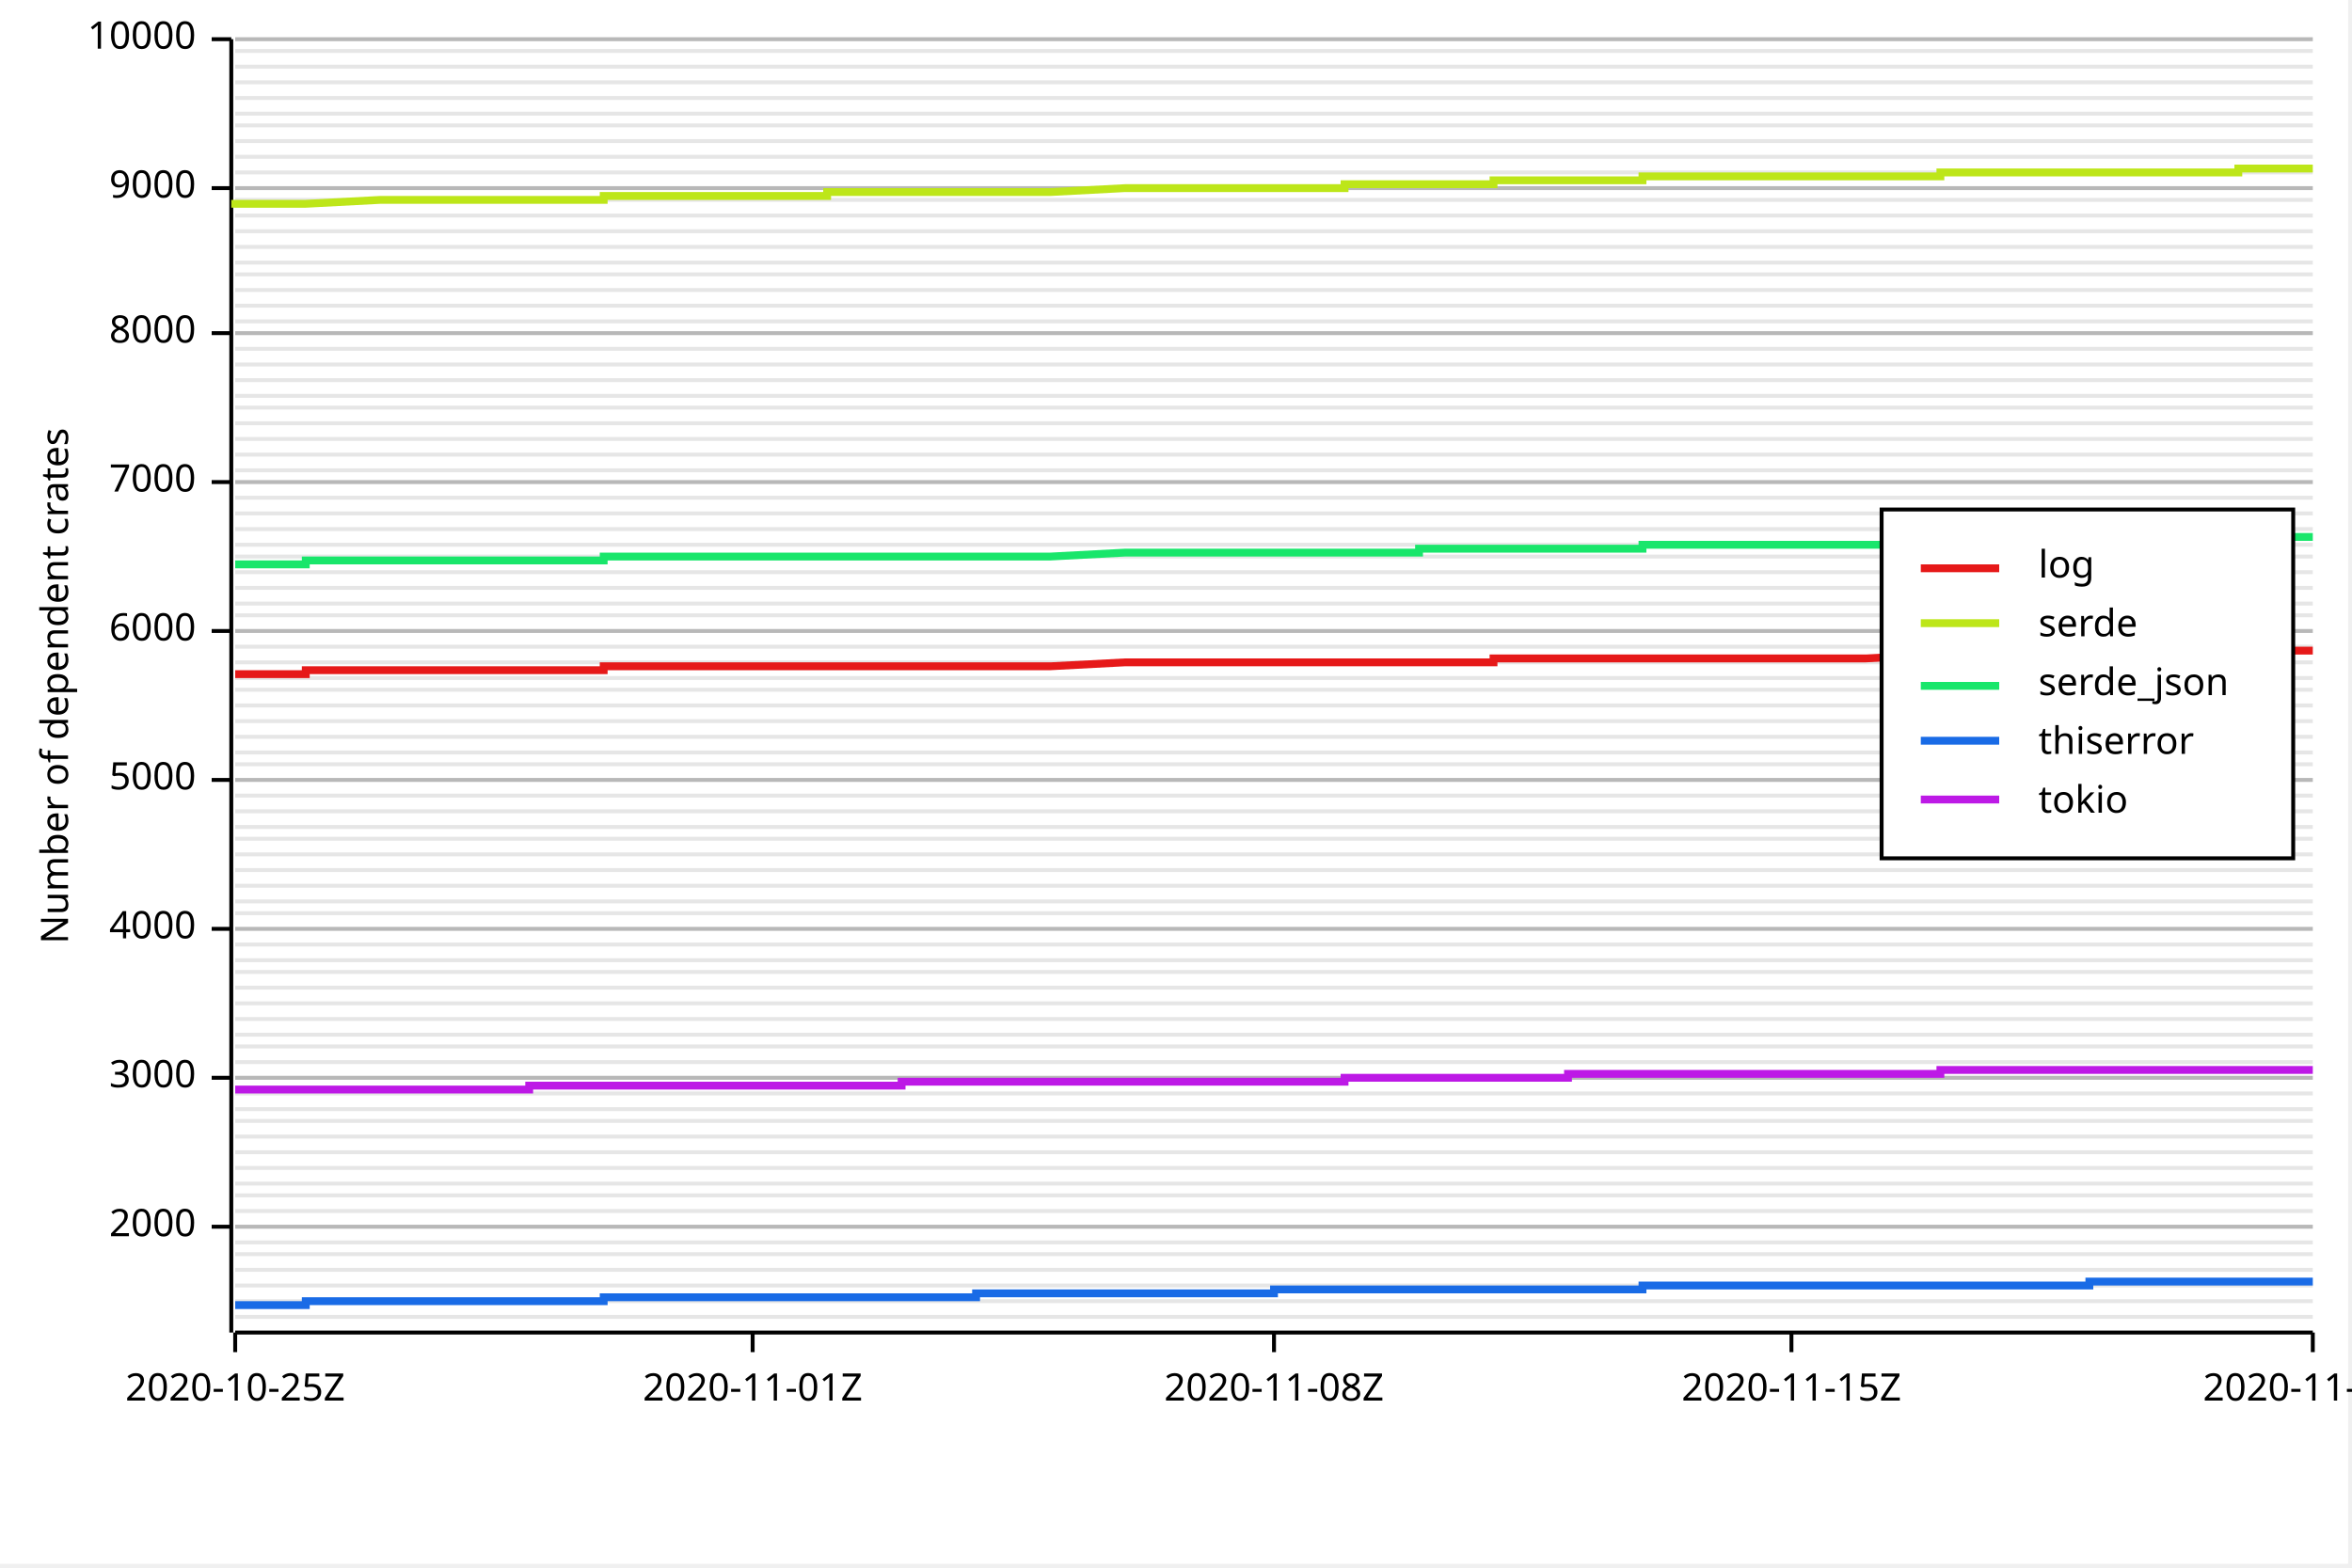
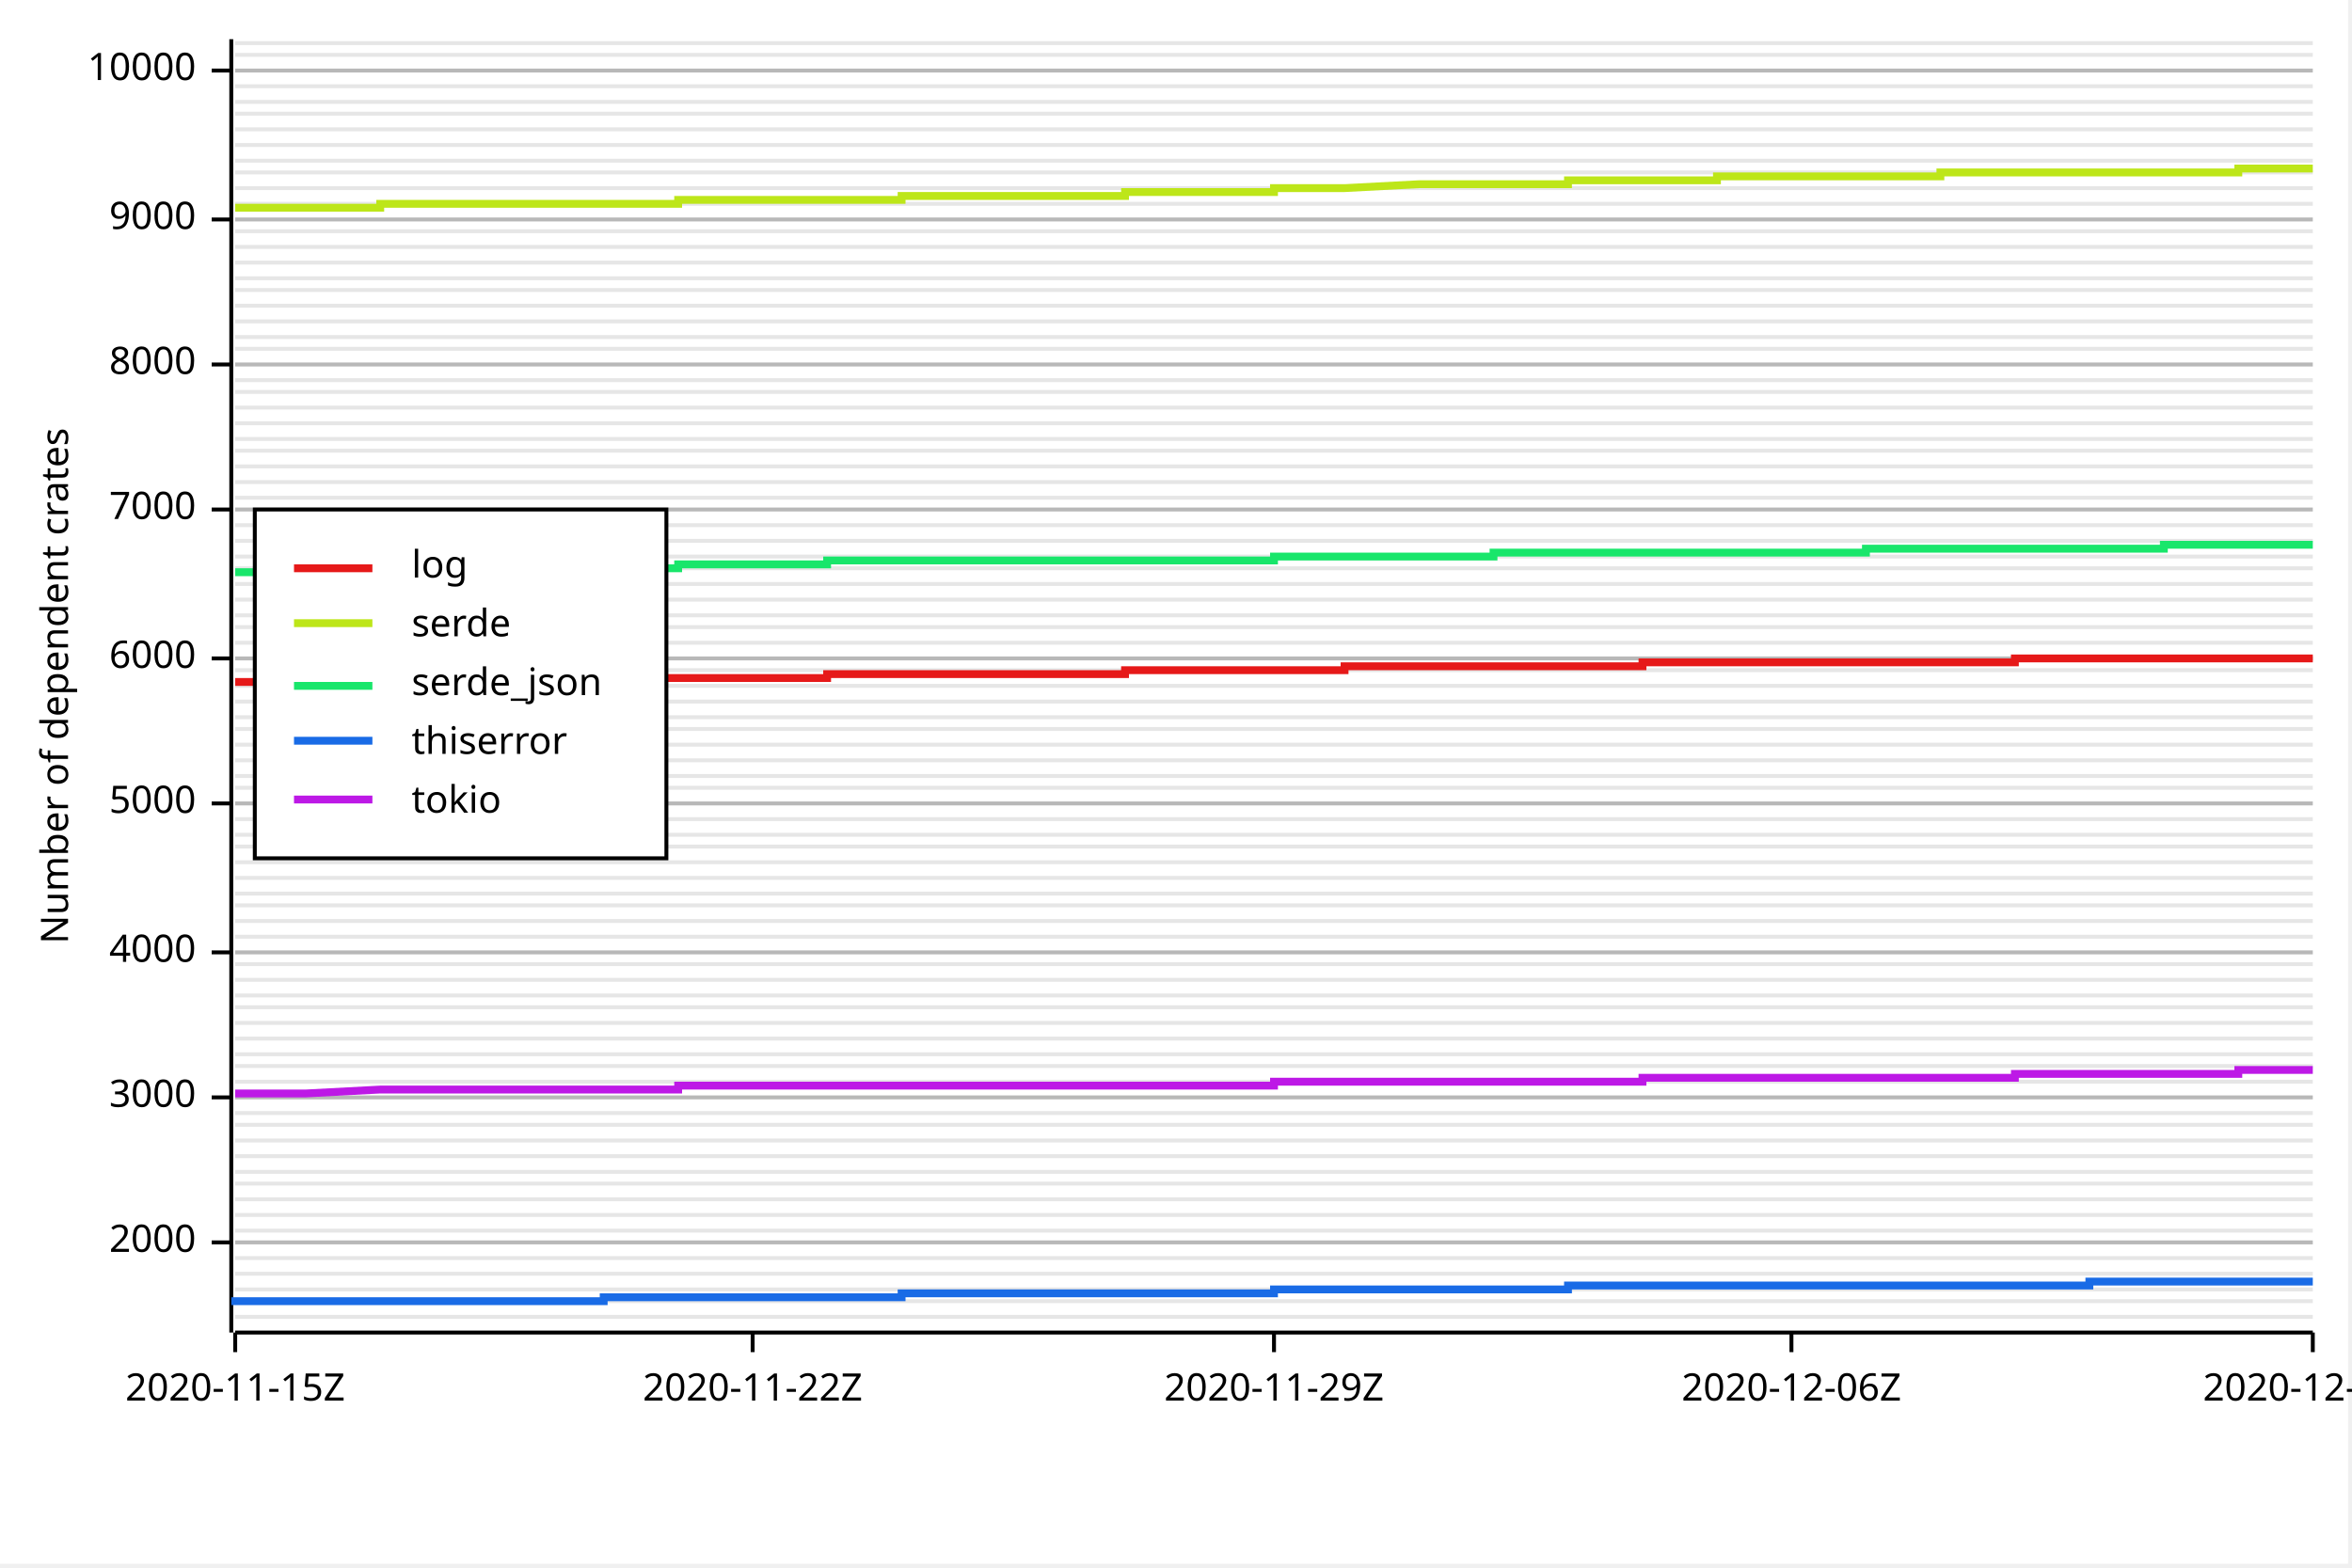
- <svg xmlns="http://www.w3.org/2000/svg" width="600" height="400">
+ <svg xmlns="http://www.w3.org/2000/svg" width="600" height="400" viewBox="0 0 600 400">
  <rect x="0" y="0" width="599" height="399" opacity="1" fill="#FFFFFF" stroke="none" />
  <line opacity="0.1" stroke="#000000" stroke-width="1" x1="60" y1="336" x2="590" y2="336" />
  <line opacity="0.1" stroke="#000000" stroke-width="1" x1="60" y1="332" x2="590" y2="332" />
-   <line opacity="0.1" stroke="#000000" stroke-width="1" x1="60" y1="328" x2="590" y2="328" />
-   <line opacity="0.1" stroke="#000000" stroke-width="1" x1="60" y1="324" x2="590" y2="324" />
-   <line opacity="0.1" stroke="#000000" stroke-width="1" x1="60" y1="320" x2="590" y2="320" />
+   <line opacity="0.1" stroke="#000000" stroke-width="1" x1="60" y1="329" x2="590" y2="329" />
+   <line opacity="0.1" stroke="#000000" stroke-width="1" x1="60" y1="325" x2="590" y2="325" />
+   <line opacity="0.1" stroke="#000000" stroke-width="1" x1="60" y1="321" x2="590" y2="321" />
  <line opacity="0.1" stroke="#000000" stroke-width="1" x1="60" y1="317" x2="590" y2="317" />
-   <line opacity="0.1" stroke="#000000" stroke-width="1" x1="60" y1="313" x2="590" y2="313" />
-   <line opacity="0.1" stroke="#000000" stroke-width="1" x1="60" y1="309" x2="590" y2="309" />
-   <line opacity="0.1" stroke="#000000" stroke-width="1" x1="60" y1="305" x2="590" y2="305" />
+   <line opacity="0.1" stroke="#000000" stroke-width="1" x1="60" y1="314" x2="590" y2="314" />
+   <line opacity="0.1" stroke="#000000" stroke-width="1" x1="60" y1="310" x2="590" y2="310" />
+   <line opacity="0.1" stroke="#000000" stroke-width="1" x1="60" y1="306" x2="590" y2="306" />
  <line opacity="0.1" stroke="#000000" stroke-width="1" x1="60" y1="302" x2="590" y2="302" />
-   <line opacity="0.1" stroke="#000000" stroke-width="1" x1="60" y1="298" x2="590" y2="298" />
-   <line opacity="0.1" stroke="#000000" stroke-width="1" x1="60" y1="294" x2="590" y2="294" />
-   <line opacity="0.1" stroke="#000000" stroke-width="1" x1="60" y1="290" x2="590" y2="290" />
-   <line opacity="0.1" stroke="#000000" stroke-width="1" x1="60" y1="286" x2="590" y2="286" />
-   <line opacity="0.1" stroke="#000000" stroke-width="1" x1="60" y1="283" x2="590" y2="283" />
-   <line opacity="0.1" stroke="#000000" stroke-width="1" x1="60" y1="279" x2="590" y2="279" />
-   <line opacity="0.1" stroke="#000000" stroke-width="1" x1="60" y1="275" x2="590" y2="275" />
-   <line opacity="0.1" stroke="#000000" stroke-width="1" x1="60" y1="271" x2="590" y2="271" />
-   <line opacity="0.1" stroke="#000000" stroke-width="1" x1="60" y1="267" x2="590" y2="267" />
-   <line opacity="0.1" stroke="#000000" stroke-width="1" x1="60" y1="264" x2="590" y2="264" />
-   <line opacity="0.1" stroke="#000000" stroke-width="1" x1="60" y1="260" x2="590" y2="260" />
-   <line opacity="0.1" stroke="#000000" stroke-width="1" x1="60" y1="256" x2="590" y2="256" />
-   <line opacity="0.1" stroke="#000000" stroke-width="1" x1="60" y1="252" x2="590" y2="252" />
-   <line opacity="0.1" stroke="#000000" stroke-width="1" x1="60" y1="248" x2="590" y2="248" />
-   <line opacity="0.1" stroke="#000000" stroke-width="1" x1="60" y1="245" x2="590" y2="245" />
-   <line opacity="0.1" stroke="#000000" stroke-width="1" x1="60" y1="241" x2="590" y2="241" />
-   <line opacity="0.1" stroke="#000000" stroke-width="1" x1="60" y1="237" x2="590" y2="237" />
-   <line opacity="0.1" stroke="#000000" stroke-width="1" x1="60" y1="233" x2="590" y2="233" />
-   <line opacity="0.1" stroke="#000000" stroke-width="1" x1="60" y1="230" x2="590" y2="230" />
-   <line opacity="0.1" stroke="#000000" stroke-width="1" x1="60" y1="226" x2="590" y2="226" />
-   <line opacity="0.1" stroke="#000000" stroke-width="1" x1="60" y1="222" x2="590" y2="222" />
-   <line opacity="0.1" stroke="#000000" stroke-width="1" x1="60" y1="218" x2="590" y2="218" />
-   <line opacity="0.1" stroke="#000000" stroke-width="1" x1="60" y1="214" x2="590" y2="214" />
-   <line opacity="0.1" stroke="#000000" stroke-width="1" x1="60" y1="211" x2="590" y2="211" />
-   <line opacity="0.1" stroke="#000000" stroke-width="1" x1="60" y1="207" x2="590" y2="207" />
-   <line opacity="0.1" stroke="#000000" stroke-width="1" x1="60" y1="203" x2="590" y2="203" />
-   <line opacity="0.1" stroke="#000000" stroke-width="1" x1="60" y1="199" x2="590" y2="199" />
-   <line opacity="0.1" stroke="#000000" stroke-width="1" x1="60" y1="195" x2="590" y2="195" />
-   <line opacity="0.1" stroke="#000000" stroke-width="1" x1="60" y1="192" x2="590" y2="192" />
-   <line opacity="0.1" stroke="#000000" stroke-width="1" x1="60" y1="188" x2="590" y2="188" />
-   <line opacity="0.1" stroke="#000000" stroke-width="1" x1="60" y1="184" x2="590" y2="184" />
-   <line opacity="0.1" stroke="#000000" stroke-width="1" x1="60" y1="180" x2="590" y2="180" />
-   <line opacity="0.1" stroke="#000000" stroke-width="1" x1="60" y1="176" x2="590" y2="176" />
-   <line opacity="0.1" stroke="#000000" stroke-width="1" x1="60" y1="173" x2="590" y2="173" />
-   <line opacity="0.1" stroke="#000000" stroke-width="1" x1="60" y1="169" x2="590" y2="169" />
-   <line opacity="0.1" stroke="#000000" stroke-width="1" x1="60" y1="165" x2="590" y2="165" />
-   <line opacity="0.1" stroke="#000000" stroke-width="1" x1="60" y1="161" x2="590" y2="161" />
+   <line opacity="0.1" stroke="#000000" stroke-width="1" x1="60" y1="299" x2="590" y2="299" />
+   <line opacity="0.1" stroke="#000000" stroke-width="1" x1="60" y1="295" x2="590" y2="295" />
+   <line opacity="0.1" stroke="#000000" stroke-width="1" x1="60" y1="291" x2="590" y2="291" />
+   <line opacity="0.1" stroke="#000000" stroke-width="1" x1="60" y1="287" x2="590" y2="287" />
+   <line opacity="0.1" stroke="#000000" stroke-width="1" x1="60" y1="284" x2="590" y2="284" />
+   <line opacity="0.1" stroke="#000000" stroke-width="1" x1="60" y1="280" x2="590" y2="280" />
+   <line opacity="0.1" stroke="#000000" stroke-width="1" x1="60" y1="276" x2="590" y2="276" />
+   <line opacity="0.1" stroke="#000000" stroke-width="1" x1="60" y1="272" x2="590" y2="272" />
+   <line opacity="0.1" stroke="#000000" stroke-width="1" x1="60" y1="269" x2="590" y2="269" />
+   <line opacity="0.1" stroke="#000000" stroke-width="1" x1="60" y1="265" x2="590" y2="265" />
+   <line opacity="0.1" stroke="#000000" stroke-width="1" x1="60" y1="261" x2="590" y2="261" />
+   <line opacity="0.1" stroke="#000000" stroke-width="1" x1="60" y1="257" x2="590" y2="257" />
+   <line opacity="0.1" stroke="#000000" stroke-width="1" x1="60" y1="254" x2="590" y2="254" />
+   <line opacity="0.1" stroke="#000000" stroke-width="1" x1="60" y1="250" x2="590" y2="250" />
+   <line opacity="0.1" stroke="#000000" stroke-width="1" x1="60" y1="246" x2="590" y2="246" />
+   <line opacity="0.1" stroke="#000000" stroke-width="1" x1="60" y1="243" x2="590" y2="243" />
+   <line opacity="0.1" stroke="#000000" stroke-width="1" x1="60" y1="239" x2="590" y2="239" />
+   <line opacity="0.1" stroke="#000000" stroke-width="1" x1="60" y1="235" x2="590" y2="235" />
+   <line opacity="0.1" stroke="#000000" stroke-width="1" x1="60" y1="231" x2="590" y2="231" />
+   <line opacity="0.1" stroke="#000000" stroke-width="1" x1="60" y1="228" x2="590" y2="228" />
+   <line opacity="0.1" stroke="#000000" stroke-width="1" x1="60" y1="224" x2="590" y2="224" />
+   <line opacity="0.1" stroke="#000000" stroke-width="1" x1="60" y1="220" x2="590" y2="220" />
+   <line opacity="0.1" stroke="#000000" stroke-width="1" x1="60" y1="216" x2="590" y2="216" />
+   <line opacity="0.1" stroke="#000000" stroke-width="1" x1="60" y1="213" x2="590" y2="213" />
+   <line opacity="0.1" stroke="#000000" stroke-width="1" x1="60" y1="209" x2="590" y2="209" />
+   <line opacity="0.1" stroke="#000000" stroke-width="1" x1="60" y1="205" x2="590" y2="205" />
+   <line opacity="0.1" stroke="#000000" stroke-width="1" x1="60" y1="201" x2="590" y2="201" />
+   <line opacity="0.1" stroke="#000000" stroke-width="1" x1="60" y1="198" x2="590" y2="198" />
+   <line opacity="0.1" stroke="#000000" stroke-width="1" x1="60" y1="194" x2="590" y2="194" />
+   <line opacity="0.1" stroke="#000000" stroke-width="1" x1="60" y1="190" x2="590" y2="190" />
+   <line opacity="0.1" stroke="#000000" stroke-width="1" x1="60" y1="186" x2="590" y2="186" />
+   <line opacity="0.1" stroke="#000000" stroke-width="1" x1="60" y1="183" x2="590" y2="183" />
+   <line opacity="0.1" stroke="#000000" stroke-width="1" x1="60" y1="179" x2="590" y2="179" />
+   <line opacity="0.1" stroke="#000000" stroke-width="1" x1="60" y1="175" x2="590" y2="175" />
+   <line opacity="0.1" stroke="#000000" stroke-width="1" x1="60" y1="171" x2="590" y2="171" />
+   <line opacity="0.1" stroke="#000000" stroke-width="1" x1="60" y1="168" x2="590" y2="168" />
+   <line opacity="0.1" stroke="#000000" stroke-width="1" x1="60" y1="164" x2="590" y2="164" />
+   <line opacity="0.1" stroke="#000000" stroke-width="1" x1="60" y1="160" x2="590" y2="160" />
  <line opacity="0.1" stroke="#000000" stroke-width="1" x1="60" y1="157" x2="590" y2="157" />
-   <line opacity="0.1" stroke="#000000" stroke-width="1" x1="60" y1="154" x2="590" y2="154" />
-   <line opacity="0.1" stroke="#000000" stroke-width="1" x1="60" y1="150" x2="590" y2="150" />
-   <line opacity="0.1" stroke="#000000" stroke-width="1" x1="60" y1="146" x2="590" y2="146" />
+   <line opacity="0.1" stroke="#000000" stroke-width="1" x1="60" y1="153" x2="590" y2="153" />
+   <line opacity="0.1" stroke="#000000" stroke-width="1" x1="60" y1="149" x2="590" y2="149" />
+   <line opacity="0.1" stroke="#000000" stroke-width="1" x1="60" y1="145" x2="590" y2="145" />
  <line opacity="0.1" stroke="#000000" stroke-width="1" x1="60" y1="142" x2="590" y2="142" />
-   <line opacity="0.1" stroke="#000000" stroke-width="1" x1="60" y1="139" x2="590" y2="139" />
-   <line opacity="0.1" stroke="#000000" stroke-width="1" x1="60" y1="135" x2="590" y2="135" />
-   <line opacity="0.1" stroke="#000000" stroke-width="1" x1="60" y1="131" x2="590" y2="131" />
+   <line opacity="0.1" stroke="#000000" stroke-width="1" x1="60" y1="138" x2="590" y2="138" />
+   <line opacity="0.1" stroke="#000000" stroke-width="1" x1="60" y1="134" x2="590" y2="134" />
+   <line opacity="0.1" stroke="#000000" stroke-width="1" x1="60" y1="130" x2="590" y2="130" />
  <line opacity="0.1" stroke="#000000" stroke-width="1" x1="60" y1="127" x2="590" y2="127" />
  <line opacity="0.1" stroke="#000000" stroke-width="1" x1="60" y1="123" x2="590" y2="123" />
-   <line opacity="0.1" stroke="#000000" stroke-width="1" x1="60" y1="120" x2="590" y2="120" />
-   <line opacity="0.1" stroke="#000000" stroke-width="1" x1="60" y1="116" x2="590" y2="116" />
+   <line opacity="0.1" stroke="#000000" stroke-width="1" x1="60" y1="119" x2="590" y2="119" />
+   <line opacity="0.1" stroke="#000000" stroke-width="1" x1="60" y1="115" x2="590" y2="115" />
  <line opacity="0.1" stroke="#000000" stroke-width="1" x1="60" y1="112" x2="590" y2="112" />
  <line opacity="0.1" stroke="#000000" stroke-width="1" x1="60" y1="108" x2="590" y2="108" />
  <line opacity="0.1" stroke="#000000" stroke-width="1" x1="60" y1="104" x2="590" y2="104" />
-   <line opacity="0.1" stroke="#000000" stroke-width="1" x1="60" y1="101" x2="590" y2="101" />
+   <line opacity="0.1" stroke="#000000" stroke-width="1" x1="60" y1="100" x2="590" y2="100" />
  <line opacity="0.1" stroke="#000000" stroke-width="1" x1="60" y1="97" x2="590" y2="97" />
  <line opacity="0.1" stroke="#000000" stroke-width="1" x1="60" y1="93" x2="590" y2="93" />
  <line opacity="0.1" stroke="#000000" stroke-width="1" x1="60" y1="89" x2="590" y2="89" />
-   <line opacity="0.1" stroke="#000000" stroke-width="1" x1="60" y1="85" x2="590" y2="85" />
+   <line opacity="0.1" stroke="#000000" stroke-width="1" x1="60" y1="86" x2="590" y2="86" />
  <line opacity="0.1" stroke="#000000" stroke-width="1" x1="60" y1="82" x2="590" y2="82" />
  <line opacity="0.1" stroke="#000000" stroke-width="1" x1="60" y1="78" x2="590" y2="78" />
  <line opacity="0.1" stroke="#000000" stroke-width="1" x1="60" y1="74" x2="590" y2="74" />
-   <line opacity="0.1" stroke="#000000" stroke-width="1" x1="60" y1="70" x2="590" y2="70" />
+   <line opacity="0.1" stroke="#000000" stroke-width="1" x1="60" y1="71" x2="590" y2="71" />
  <line opacity="0.1" stroke="#000000" stroke-width="1" x1="60" y1="67" x2="590" y2="67" />
  <line opacity="0.1" stroke="#000000" stroke-width="1" x1="60" y1="63" x2="590" y2="63" />
  <line opacity="0.1" stroke="#000000" stroke-width="1" x1="60" y1="59" x2="590" y2="59" />
-   <line opacity="0.1" stroke="#000000" stroke-width="1" x1="60" y1="55" x2="590" y2="55" />
-   <line opacity="0.1" stroke="#000000" stroke-width="1" x1="60" y1="51" x2="590" y2="51" />
+   <line opacity="0.1" stroke="#000000" stroke-width="1" x1="60" y1="56" x2="590" y2="56" />
+   <line opacity="0.1" stroke="#000000" stroke-width="1" x1="60" y1="52" x2="590" y2="52" />
  <line opacity="0.1" stroke="#000000" stroke-width="1" x1="60" y1="48" x2="590" y2="48" />
  <line opacity="0.1" stroke="#000000" stroke-width="1" x1="60" y1="44" x2="590" y2="44" />
-   <line opacity="0.1" stroke="#000000" stroke-width="1" x1="60" y1="40" x2="590" y2="40" />
-   <line opacity="0.1" stroke="#000000" stroke-width="1" x1="60" y1="36" x2="590" y2="36" />
-   <line opacity="0.1" stroke="#000000" stroke-width="1" x1="60" y1="32" x2="590" y2="32" />
+   <line opacity="0.1" stroke="#000000" stroke-width="1" x1="60" y1="41" x2="590" y2="41" />
+   <line opacity="0.1" stroke="#000000" stroke-width="1" x1="60" y1="37" x2="590" y2="37" />
+   <line opacity="0.1" stroke="#000000" stroke-width="1" x1="60" y1="33" x2="590" y2="33" />
  <line opacity="0.1" stroke="#000000" stroke-width="1" x1="60" y1="29" x2="590" y2="29" />
-   <line opacity="0.1" stroke="#000000" stroke-width="1" x1="60" y1="25" x2="590" y2="25" />
-   <line opacity="0.1" stroke="#000000" stroke-width="1" x1="60" y1="21" x2="590" y2="21" />
-   <line opacity="0.1" stroke="#000000" stroke-width="1" x1="60" y1="17" x2="590" y2="17" />
-   <line opacity="0.1" stroke="#000000" stroke-width="1" x1="60" y1="13" x2="590" y2="13" />
-   <line opacity="0.1" stroke="#000000" stroke-width="1" x1="60" y1="10" x2="590" y2="10" />
+   <line opacity="0.1" stroke="#000000" stroke-width="1" x1="60" y1="26" x2="590" y2="26" />
+   <line opacity="0.1" stroke="#000000" stroke-width="1" x1="60" y1="22" x2="590" y2="22" />
+   <line opacity="0.1" stroke="#000000" stroke-width="1" x1="60" y1="18" x2="590" y2="18" />
+   <line opacity="0.1" stroke="#000000" stroke-width="1" x1="60" y1="14" x2="590" y2="14" />
+   <line opacity="0.1" stroke="#000000" stroke-width="1" x1="60" y1="11" x2="590" y2="11" />
  <text x="10" y="175" dy="0.76em" text-anchor="middle" font-family="sans-serif" font-size="9.677" opacity="1" fill="#000000" transform="rotate(270, 10, 175)">
Number of dependent crates
</text>
-   <line opacity="0.2" stroke="#000000" stroke-width="1" x1="60" y1="313" x2="590" y2="313" />
-   <line opacity="0.2" stroke="#000000" stroke-width="1" x1="60" y1="275" x2="590" y2="275" />
-   <line opacity="0.2" stroke="#000000" stroke-width="1" x1="60" y1="237" x2="590" y2="237" />
-   <line opacity="0.2" stroke="#000000" stroke-width="1" x1="60" y1="199" x2="590" y2="199" />
-   <line opacity="0.2" stroke="#000000" stroke-width="1" x1="60" y1="161" x2="590" y2="161" />
-   <line opacity="0.2" stroke="#000000" stroke-width="1" x1="60" y1="123" x2="590" y2="123" />
-   <line opacity="0.2" stroke="#000000" stroke-width="1" x1="60" y1="85" x2="590" y2="85" />
-   <line opacity="0.2" stroke="#000000" stroke-width="1" x1="60" y1="48" x2="590" y2="48" />
-   <line opacity="0.2" stroke="#000000" stroke-width="1" x1="60" y1="10" x2="590" y2="10" />
+   <line opacity="0.2" stroke="#000000" stroke-width="1" x1="60" y1="317" x2="590" y2="317" />
+   <line opacity="0.2" stroke="#000000" stroke-width="1" x1="60" y1="280" x2="590" y2="280" />
+   <line opacity="0.2" stroke="#000000" stroke-width="1" x1="60" y1="243" x2="590" y2="243" />
+   <line opacity="0.2" stroke="#000000" stroke-width="1" x1="60" y1="205" x2="590" y2="205" />
+   <line opacity="0.2" stroke="#000000" stroke-width="1" x1="60" y1="168" x2="590" y2="168" />
+   <line opacity="0.2" stroke="#000000" stroke-width="1" x1="60" y1="130" x2="590" y2="130" />
+   <line opacity="0.2" stroke="#000000" stroke-width="1" x1="60" y1="93" x2="590" y2="93" />
+   <line opacity="0.2" stroke="#000000" stroke-width="1" x1="60" y1="56" x2="590" y2="56" />
+   <line opacity="0.2" stroke="#000000" stroke-width="1" x1="60" y1="18" x2="590" y2="18" />
  <polyline fill="none" opacity="1" stroke="#000000" stroke-width="1" points="59,10 59,340 " />
-   <text x="50" y="313" dy="0.5ex" text-anchor="end" font-family="sans-serif" font-size="9.677" opacity="1" fill="#000000">
+   <text x="50" y="317" dy="0.5ex" text-anchor="end" font-family="sans-serif" font-size="9.677" opacity="1" fill="#000000">
2000
</text>
-   <polyline fill="none" opacity="1" stroke="#000000" stroke-width="1" points="54,313 59,313 " />
-   <text x="50" y="275" dy="0.5ex" text-anchor="end" font-family="sans-serif" font-size="9.677" opacity="1" fill="#000000">
+   <polyline fill="none" opacity="1" stroke="#000000" stroke-width="1" points="54,317 59,317 " />
+   <text x="50" y="280" dy="0.5ex" text-anchor="end" font-family="sans-serif" font-size="9.677" opacity="1" fill="#000000">
3000
</text>
-   <polyline fill="none" opacity="1" stroke="#000000" stroke-width="1" points="54,275 59,275 " />
-   <text x="50" y="237" dy="0.5ex" text-anchor="end" font-family="sans-serif" font-size="9.677" opacity="1" fill="#000000">
+   <polyline fill="none" opacity="1" stroke="#000000" stroke-width="1" points="54,280 59,280 " />
+   <text x="50" y="243" dy="0.5ex" text-anchor="end" font-family="sans-serif" font-size="9.677" opacity="1" fill="#000000">
4000
</text>
-   <polyline fill="none" opacity="1" stroke="#000000" stroke-width="1" points="54,237 59,237 " />
-   <text x="50" y="199" dy="0.5ex" text-anchor="end" font-family="sans-serif" font-size="9.677" opacity="1" fill="#000000">
+   <polyline fill="none" opacity="1" stroke="#000000" stroke-width="1" points="54,243 59,243 " />
+   <text x="50" y="205" dy="0.5ex" text-anchor="end" font-family="sans-serif" font-size="9.677" opacity="1" fill="#000000">
5000
</text>
-   <polyline fill="none" opacity="1" stroke="#000000" stroke-width="1" points="54,199 59,199 " />
-   <text x="50" y="161" dy="0.5ex" text-anchor="end" font-family="sans-serif" font-size="9.677" opacity="1" fill="#000000">
+   <polyline fill="none" opacity="1" stroke="#000000" stroke-width="1" points="54,205 59,205 " />
+   <text x="50" y="168" dy="0.5ex" text-anchor="end" font-family="sans-serif" font-size="9.677" opacity="1" fill="#000000">
6000
</text>
-   <polyline fill="none" opacity="1" stroke="#000000" stroke-width="1" points="54,161 59,161 " />
-   <text x="50" y="123" dy="0.5ex" text-anchor="end" font-family="sans-serif" font-size="9.677" opacity="1" fill="#000000">
+   <polyline fill="none" opacity="1" stroke="#000000" stroke-width="1" points="54,168 59,168 " />
+   <text x="50" y="130" dy="0.5ex" text-anchor="end" font-family="sans-serif" font-size="9.677" opacity="1" fill="#000000">
7000
</text>
-   <polyline fill="none" opacity="1" stroke="#000000" stroke-width="1" points="54,123 59,123 " />
-   <text x="50" y="85" dy="0.5ex" text-anchor="end" font-family="sans-serif" font-size="9.677" opacity="1" fill="#000000">
+   <polyline fill="none" opacity="1" stroke="#000000" stroke-width="1" points="54,130 59,130 " />
+   <text x="50" y="93" dy="0.5ex" text-anchor="end" font-family="sans-serif" font-size="9.677" opacity="1" fill="#000000">
8000
</text>
-   <polyline fill="none" opacity="1" stroke="#000000" stroke-width="1" points="54,85 59,85 " />
-   <text x="50" y="48" dy="0.5ex" text-anchor="end" font-family="sans-serif" font-size="9.677" opacity="1" fill="#000000">
+   <polyline fill="none" opacity="1" stroke="#000000" stroke-width="1" points="54,93 59,93 " />
+   <text x="50" y="56" dy="0.5ex" text-anchor="end" font-family="sans-serif" font-size="9.677" opacity="1" fill="#000000">
9000
</text>
-   <polyline fill="none" opacity="1" stroke="#000000" stroke-width="1" points="54,48 59,48 " />
-   <text x="50" y="10" dy="0.5ex" text-anchor="end" font-family="sans-serif" font-size="9.677" opacity="1" fill="#000000">
+   <polyline fill="none" opacity="1" stroke="#000000" stroke-width="1" points="54,56 59,56 " />
+   <text x="50" y="18" dy="0.5ex" text-anchor="end" font-family="sans-serif" font-size="9.677" opacity="1" fill="#000000">
10000
</text>
-   <polyline fill="none" opacity="1" stroke="#000000" stroke-width="1" points="54,10 59,10 " />
+   <polyline fill="none" opacity="1" stroke="#000000" stroke-width="1" points="54,18 59,18 " />
  <polyline fill="none" opacity="1" stroke="#000000" stroke-width="1" points="60,340 590,340 " />
  <text x="60" y="350" dy="0.76em" text-anchor="middle" font-family="sans-serif" font-size="9.677" opacity="1" fill="#000000">
- 2020-10-25Z
+ 2020-11-15Z
</text>
  <polyline fill="none" opacity="1" stroke="#000000" stroke-width="1" points="60,340 60,345 " />
  <text x="192" y="350" dy="0.76em" text-anchor="middle" font-family="sans-serif" font-size="9.677" opacity="1" fill="#000000">
- 2020-11-01Z
+ 2020-11-22Z
</text>
  <polyline fill="none" opacity="1" stroke="#000000" stroke-width="1" points="192,340 192,345 " />
  <text x="325" y="350" dy="0.76em" text-anchor="middle" font-family="sans-serif" font-size="9.677" opacity="1" fill="#000000">
- 2020-11-08Z
+ 2020-11-29Z
</text>
  <polyline fill="none" opacity="1" stroke="#000000" stroke-width="1" points="325,340 325,345 " />
  <text x="457" y="350" dy="0.76em" text-anchor="middle" font-family="sans-serif" font-size="9.677" opacity="1" fill="#000000">
- 2020-11-15Z
+ 2020-12-06Z
</text>
  <polyline fill="none" opacity="1" stroke="#000000" stroke-width="1" points="457,340 457,345 " />
  <text x="590" y="350" dy="0.76em" text-anchor="middle" font-family="sans-serif" font-size="9.677" opacity="1" fill="#000000">
- 2020-11-22Z
+ 2020-12-13Z
</text>
  <polyline fill="none" opacity="1" stroke="#000000" stroke-width="1" points="590,340 590,345 " />
-   <polyline fill="none" opacity="1" stroke="#E61919" stroke-width="2" points="60,172 60,172 78,172 78,171 97,171 97,171 116,171 116,171 135,171 135,171 154,171 154,170 173,170 173,170 192,170 192,170 211,170 211,170 230,170 230,170 249,170 249,170 268,170 268,170 287,169 306,169 306,169 325,169 325,169 343,169 343,169 362,169 362,169 381,169 381,168 400,168 400,168 419,168 419,168 438,168 438,168 457,168 457,168 476,168 476,168 495,167 495,167 514,167 514,167 533,167 533,167 552,167 552,167 571,167 571,166 590,166 " />
-   <polyline fill="none" opacity="1" stroke="#BDE619" stroke-width="2" points="60,53 60,52 78,52 78,52 97,51 97,51 116,51 116,51 135,51 135,51 154,51 154,50 173,50 173,50 192,50 192,50 211,50 211,49 230,49 230,49 249,49 249,49 268,49 268,49 287,48 306,48 306,48 325,48 325,48 343,48 343,47 362,47 362,47 381,47 381,46 400,46 400,46 419,46 419,45 438,45 438,45 457,45 457,45 476,45 476,45 495,45 495,44 514,44 514,44 533,44 533,44 552,44 552,44 571,44 571,43 590,43 " />
-   <polyline fill="none" opacity="1" stroke="#19E66B" stroke-width="2" points="60,144 60,144 78,144 78,143 97,143 97,143 116,143 116,143 135,143 135,143 154,143 154,142 173,142 173,142 192,142 192,142 211,142 211,142 230,142 230,142 249,142 249,142 268,142 268,142 287,141 306,141 306,141 325,141 325,141 343,141 343,141 362,141 362,140 381,140 381,140 400,140 400,140 419,140 419,139 438,139 438,139 457,139 457,139 476,139 476,139 495,139 495,138 514,138 514,138 533,138 533,138 552,138 552,138 571,138 571,137 590,137 " />
-   <polyline fill="none" opacity="1" stroke="#196BE6" stroke-width="2" points="60,333 60,333 78,333 78,332 97,332 97,332 116,332 116,332 135,332 135,332 154,332 154,331 173,331 173,331 192,331 192,331 211,331 211,331 230,331 230,331 249,331 249,330 268,330 268,330 287,330 306,330 306,330 325,330 325,329 343,329 343,329 362,329 362,329 381,329 381,329 400,329 400,329 419,329 419,328 438,328 438,328 457,328 457,328 476,328 476,328 495,328 495,328 514,328 514,328 533,328 533,327 552,327 552,327 571,327 571,327 590,327 " />
-   <polyline fill="none" opacity="1" stroke="#BD19E6" stroke-width="2" points="60,278 60,278 78,278 78,278 97,278 97,278 116,278 116,278 135,278 135,277 154,277 154,277 173,277 173,277 192,277 192,277 211,277 211,277 230,277 230,276 249,276 249,276 268,276 268,276 287,276 306,276 306,276 325,276 325,276 343,276 343,275 362,275 362,275 381,275 381,275 400,275 400,274 419,274 419,274 438,274 438,274 457,274 457,274 476,274 476,274 495,274 495,273 514,273 514,273 533,273 533,273 552,273 552,273 571,273 571,273 590,273 " />
-   <rect x="480" y="130" width="105" height="89" opacity="1" fill="#FFFFFF" stroke="none" />
-   <rect x="480" y="130" width="105" height="89" opacity="1" fill="none" stroke="#000000" />
-   <text x="520" y="140" dy="0.76em" text-anchor="start" font-family="sans-serif" font-size="9.677" opacity="1" fill="#000000">
+   <polyline fill="none" opacity="1" stroke="#E61919" stroke-width="2" points="60,174 60,174 78,174 78,174 97,174 97,174 116,174 116,173 135,173 135,173 154,173 154,173 173,173 173,173 192,173 192,173 211,173 211,172 230,172 230,172 249,172 249,172 268,172 287,172 287,171 306,171 306,171 325,171 325,171 343,171 343,170 362,170 381,170 381,170 400,170 400,170 419,170 419,169 438,169 438,169 457,169 457,169 476,169 476,169 495,169 495,169 514,169 514,168 533,168 533,168 552,168 552,168 571,168 571,168 590,168 " />
+   <polyline fill="none" opacity="1" stroke="#BDE619" stroke-width="2" points="60,53 60,53 78,53 78,53 97,53 97,52 116,52 116,52 135,52 135,52 154,52 154,52 173,52 173,51 192,51 192,51 211,51 211,51 230,51 230,50 249,50 249,50 268,50 287,50 287,49 306,49 306,49 325,49 325,48 343,48 343,48 362,47 381,47 381,47 400,47 400,46 419,46 419,46 438,46 438,45 457,45 457,45 476,45 476,45 495,45 495,44 514,44 514,44 533,44 533,44 552,44 552,44 571,44 571,43 590,43 " />
+   <polyline fill="none" opacity="1" stroke="#19E66B" stroke-width="2" points="60,146 60,146 78,146 78,146 97,145 97,145 116,145 116,145 135,145 135,145 154,145 154,145 173,145 173,144 192,144 192,144 211,144 211,143 230,143 230,143 249,143 249,143 268,143 287,143 287,143 306,143 306,143 325,143 325,142 343,142 343,142 362,142 381,142 381,141 400,141 400,141 419,141 419,141 438,141 438,141 457,141 457,141 476,141 476,140 495,140 495,140 514,140 514,140 533,140 533,140 552,140 552,139 571,139 571,139 590,139 " />
+   <polyline fill="none" opacity="1" stroke="#196BE6" stroke-width="2" points="60,333 60,332 78,332 78,332 97,332 97,332 116,332 116,332 135,332 135,332 154,332 154,331 173,331 173,331 192,331 192,331 211,331 211,331 230,331 230,330 249,330 249,330 268,330 287,330 287,330 306,330 306,330 325,330 325,329 343,329 343,329 362,329 381,329 381,329 400,329 400,328 419,328 419,328 438,328 438,328 457,328 457,328 476,328 476,328 495,328 495,328 514,328 514,328 533,328 533,327 552,327 552,327 571,327 571,327 590,327 " />
+   <polyline fill="none" opacity="1" stroke="#BD19E6" stroke-width="2" points="60,279 60,279 78,279 78,279 97,278 97,278 116,278 116,278 135,278 135,278 154,278 154,278 173,278 173,277 192,277 192,277 211,277 211,277 230,277 230,277 249,277 249,277 268,277 287,277 287,277 306,277 306,277 325,277 325,276 343,276 343,276 362,276 381,276 381,276 400,276 400,276 419,276 419,275 438,275 438,275 457,275 457,275 476,275 476,275 495,275 495,275 514,275 514,274 533,274 533,274 552,274 552,274 571,274 571,273 590,273 " />
+   <rect x="65" y="130" width="105" height="89" opacity="1" fill="#FFFFFF" stroke="none" />
+   <rect x="65" y="130" width="105" height="89" opacity="1" fill="none" stroke="#000000" />
+   <text x="105" y="140" dy="0.76em" text-anchor="start" font-family="sans-serif" font-size="9.677" opacity="1" fill="#000000">
log
</text>
-   <text x="520" y="155" dy="0.76em" text-anchor="start" font-family="sans-serif" font-size="9.677" opacity="1" fill="#000000">
+   <text x="105" y="155" dy="0.76em" text-anchor="start" font-family="sans-serif" font-size="9.677" opacity="1" fill="#000000">
serde
</text>
-   <text x="520" y="170" dy="0.76em" text-anchor="start" font-family="sans-serif" font-size="9.677" opacity="1" fill="#000000">
+   <text x="105" y="170" dy="0.76em" text-anchor="start" font-family="sans-serif" font-size="9.677" opacity="1" fill="#000000">
serde_json
</text>
-   <text x="520" y="185" dy="0.76em" text-anchor="start" font-family="sans-serif" font-size="9.677" opacity="1" fill="#000000">
+   <text x="105" y="185" dy="0.76em" text-anchor="start" font-family="sans-serif" font-size="9.677" opacity="1" fill="#000000">
thiserror
</text>
-   <text x="520" y="200" dy="0.76em" text-anchor="start" font-family="sans-serif" font-size="9.677" opacity="1" fill="#000000">
+   <text x="105" y="200" dy="0.76em" text-anchor="start" font-family="sans-serif" font-size="9.677" opacity="1" fill="#000000">
tokio
</text>
-   <polyline fill="none" opacity="1" stroke="#E61919" stroke-width="2" points="490,145 510,145 " />
-   <polyline fill="none" opacity="1" stroke="#BDE619" stroke-width="2" points="490,159 510,159 " />
-   <polyline fill="none" opacity="1" stroke="#19E66B" stroke-width="2" points="490,175 510,175 " />
-   <polyline fill="none" opacity="1" stroke="#196BE6" stroke-width="2" points="490,189 510,189 " />
-   <polyline fill="none" opacity="1" stroke="#BD19E6" stroke-width="2" points="490,204 510,204 " />
+   <polyline fill="none" opacity="1" stroke="#E61919" stroke-width="2" points="75,145 95,145 " />
+   <polyline fill="none" opacity="1" stroke="#BDE619" stroke-width="2" points="75,159 95,159 " />
+   <polyline fill="none" opacity="1" stroke="#19E66B" stroke-width="2" points="75,175 95,175 " />
+   <polyline fill="none" opacity="1" stroke="#196BE6" stroke-width="2" points="75,189 95,189 " />
+   <polyline fill="none" opacity="1" stroke="#BD19E6" stroke-width="2" points="75,204 95,204 " />
</svg>
